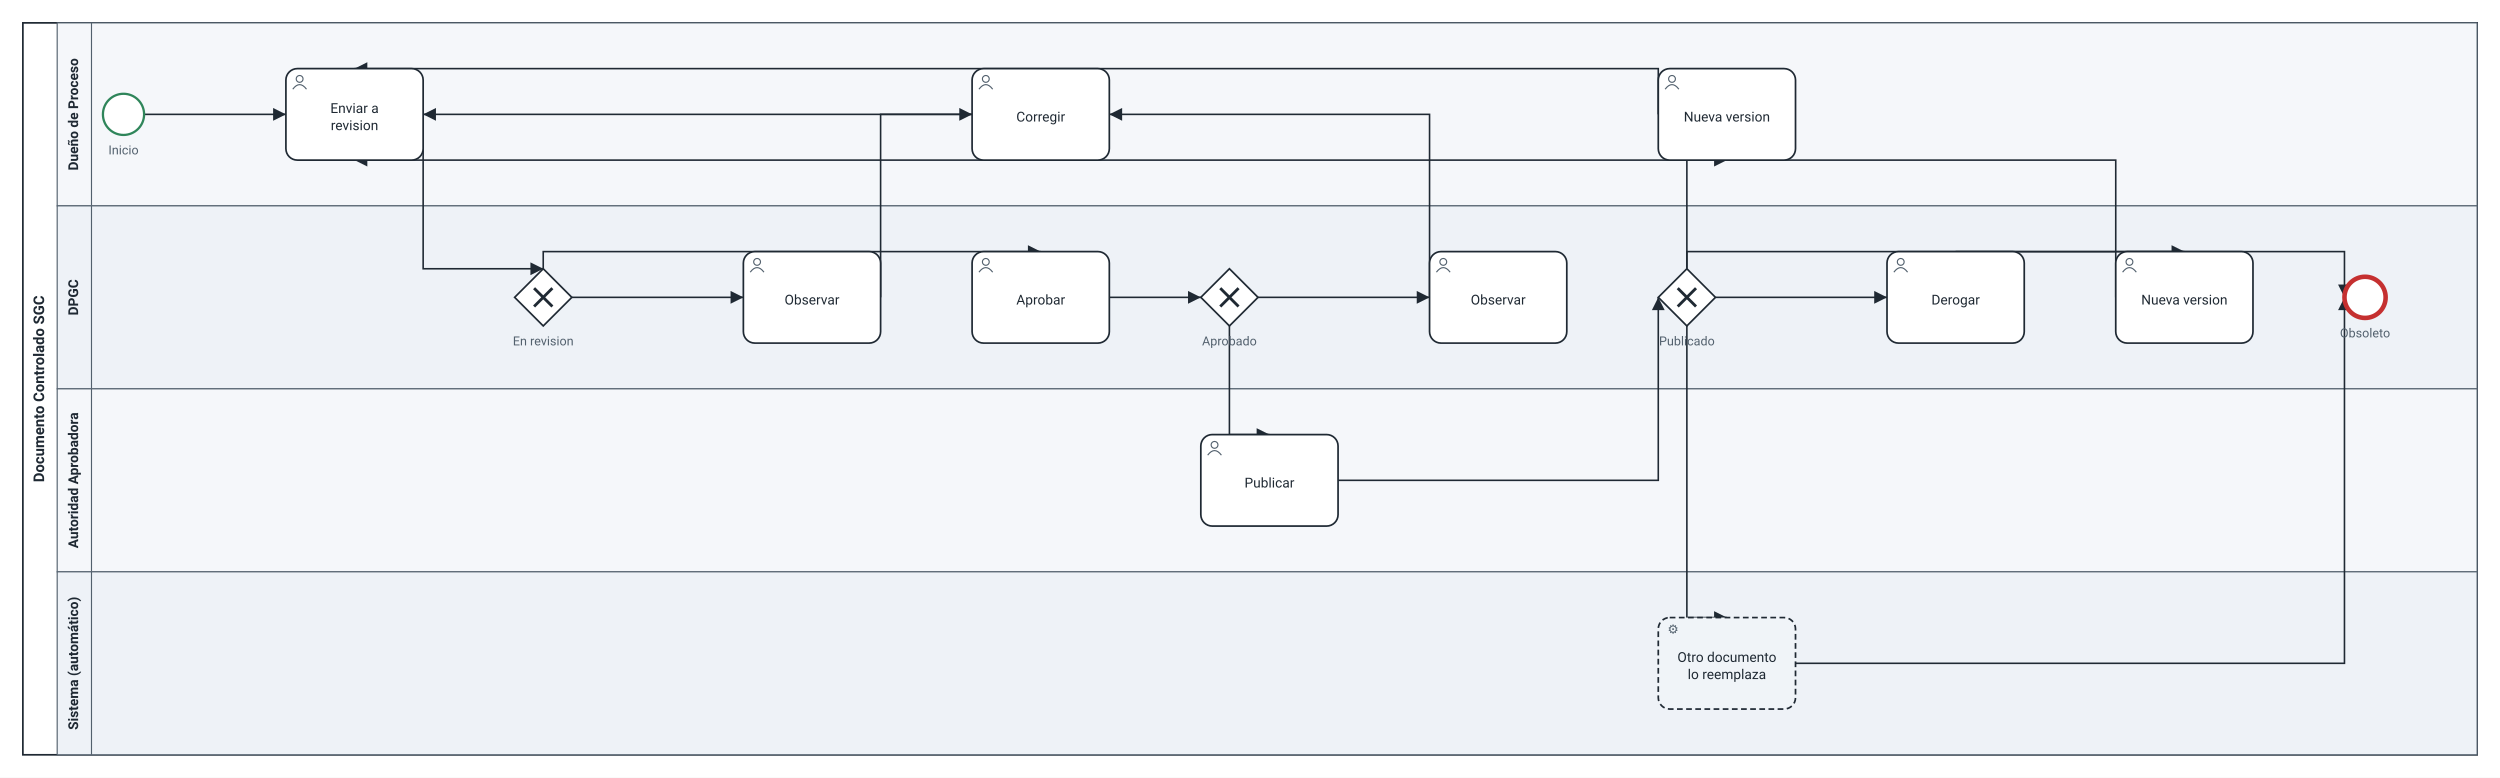
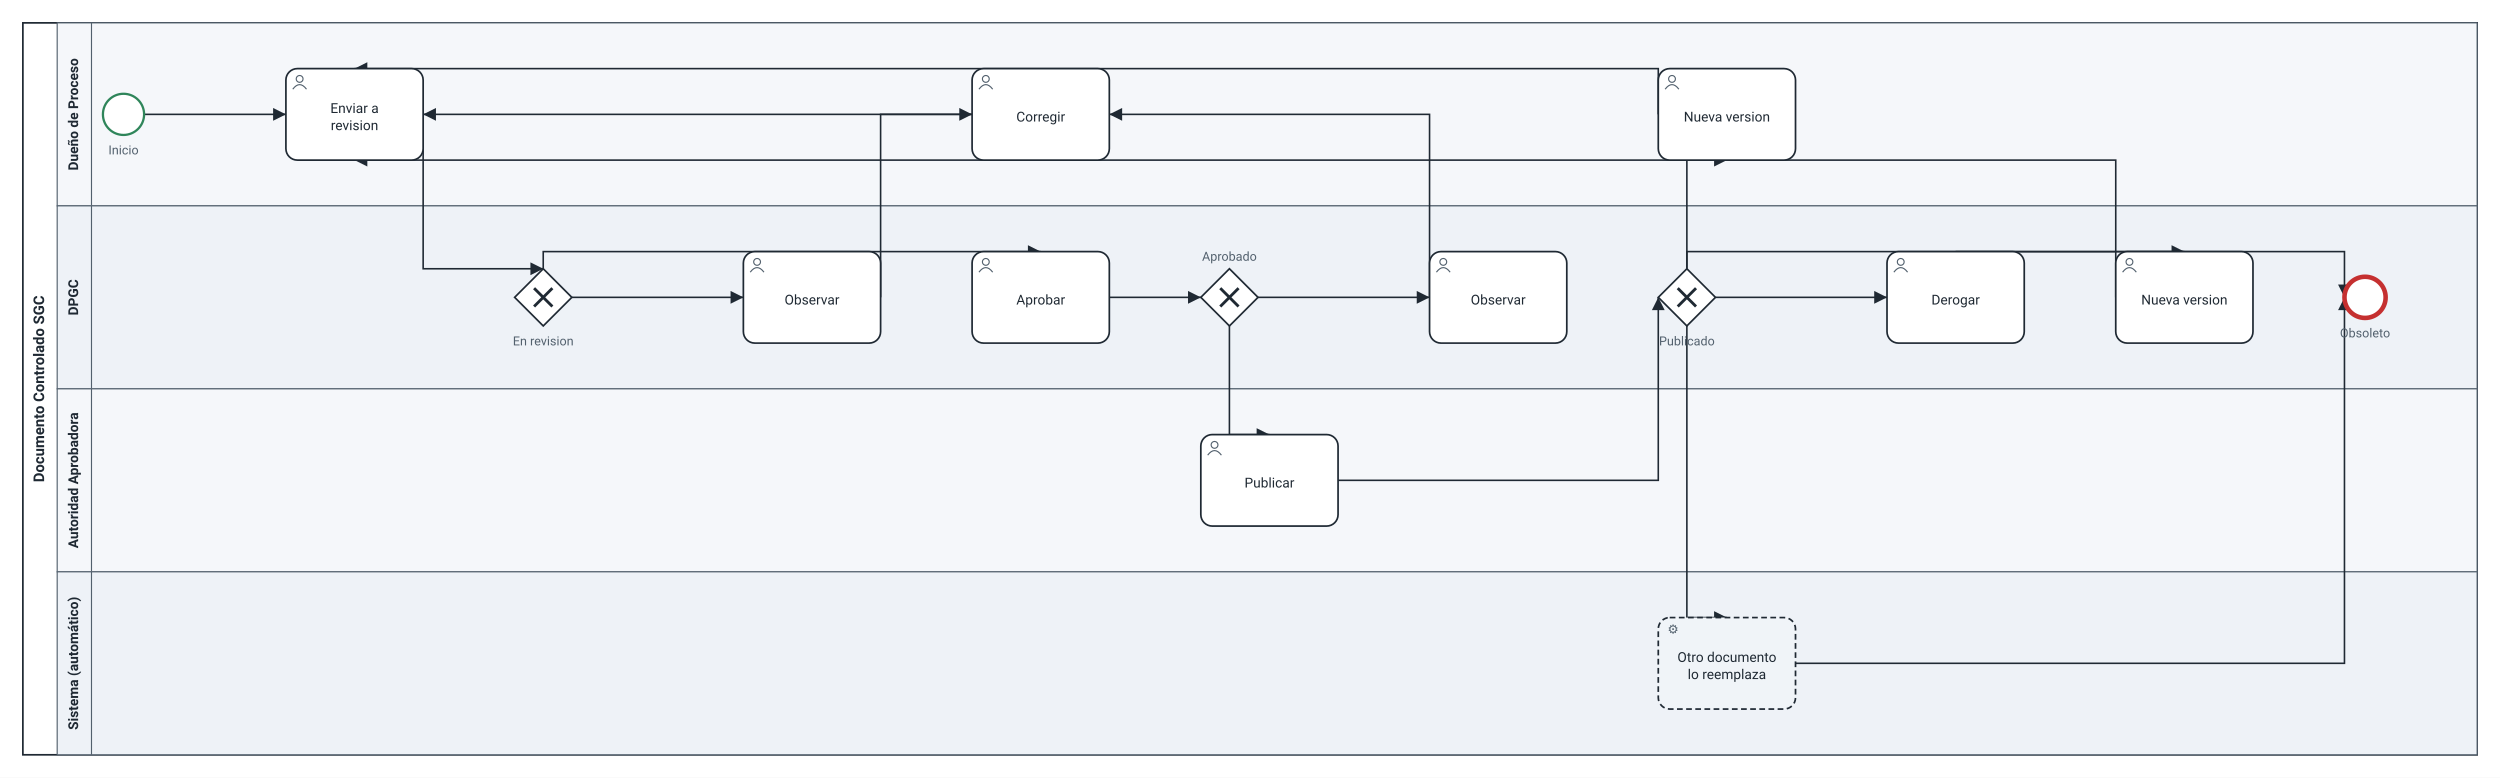
<svg xmlns="http://www.w3.org/2000/svg" viewBox="180.0 60.0 2186.0 680.0" width="2186" height="680" role="img" font-family="system-ui, -apple-system, Segoe UI, Roboto, sans-serif">
  <rect x="180.0" y="60.0" width="2186.0" height="680.0" fill="#ffffff" />
  <defs>
    <marker id="flecha" viewBox="0 0 10 10" refX="10" refY="5" markerWidth="8" markerHeight="8" orient="auto-start-reverse">
      <path d="M0,0 L10,5 L0,10 z" fill="#1f2933" />
    </marker>
    <marker id="msg" viewBox="0 0 10 10" refX="10" refY="5" markerWidth="8" markerHeight="8" orient="auto-start-reverse">
      <path d="M0,0 L10,5 L0,10 z" fill="#ffffff" stroke="#1f2933" />
    </marker>
  </defs>
  <rect x="200.0" y="80.0" width="2146.0" height="640.0" fill="#ffffff" stroke="#1f2933" stroke-width="1.5" />
  <text transform="translate(215.0 400.0) rotate(-90)" font-size="13" text-anchor="middle" dominant-baseline="middle" fill="#1f2933" font-weight="600">Documento Controlado SGC</text>
  <rect x="230.0" y="80.0" width="2116.0" height="160.0" fill="#f5f7fa" stroke="#52606d" stroke-width="1" />
  <line x1="260.0" y1="80.0" x2="260.0" y2="240.0" stroke="#52606d" stroke-width="1" />
  <g transform="translate(245.0 160.0) rotate(-90)">
    <text x="0.0" y="0.0" font-size="12" text-anchor="middle" dominant-baseline="middle" fill="#1f2933" font-weight="600">Dueño de Proceso</text>
  </g>
  <rect x="230.0" y="240.0" width="2116.0" height="160.0" fill="#eef2f7" stroke="#52606d" stroke-width="1" />
  <line x1="260.0" y1="240.0" x2="260.0" y2="400.0" stroke="#52606d" stroke-width="1" />
  <g transform="translate(245.0 320.0) rotate(-90)">
    <text x="0.0" y="0.0" font-size="12" text-anchor="middle" dominant-baseline="middle" fill="#1f2933" font-weight="600">DPGC</text>
  </g>
  <rect x="230.0" y="400.0" width="2116.0" height="160.0" fill="#f5f7fa" stroke="#52606d" stroke-width="1" />
  <line x1="260.0" y1="400.0" x2="260.0" y2="560.0" stroke="#52606d" stroke-width="1" />
  <g transform="translate(245.0 480.0) rotate(-90)">
    <text x="0.0" y="0.0" font-size="12" text-anchor="middle" dominant-baseline="middle" fill="#1f2933" font-weight="600">Autoridad Aprobadora</text>
  </g>
  <rect x="230.0" y="560.0" width="2116.0" height="160.0" fill="#eef2f7" stroke="#52606d" stroke-width="1" />
  <line x1="260.0" y1="560.0" x2="260.0" y2="720.0" stroke="#52606d" stroke-width="1" />
  <g transform="translate(245.0 640.0) rotate(-90)">
    <text x="0.0" y="0.0" font-size="12" text-anchor="middle" dominant-baseline="middle" fill="#1f2933" font-weight="600">Sistema (automático)</text>
  </g>
  <path d="M306.0,160.0 L430.0,160.0" fill="none" stroke="#1f2933" stroke-width="1.4" marker-end="url(#flecha)" />
  <path d="M1655.0,345.0 L1655.0,600.0 L1690.0,600.0" fill="none" stroke="#1f2933" stroke-width="1.4" marker-end="url(#flecha)" />
  <path d="M1750.0,640.0 L2230.0,640.0 L2230.0,320.0" fill="none" stroke="#1f2933" stroke-width="1.4" marker-end="url(#flecha)" />
  <path d="M550.0,160.0 L550.0,295.0 L655.0,295.0" fill="none" stroke="#1f2933" stroke-width="1.4" marker-end="url(#flecha)" />
  <path d="M680.0,320.0 L830.0,320.0" fill="none" stroke="#1f2933" stroke-width="1.4" marker-end="url(#flecha)" />
  <path d="M950.0,320.0 L950.0,160.0 L1030.0,160.0" fill="none" stroke="#1f2933" stroke-width="1.4" marker-end="url(#flecha)" />
  <path d="M655.0,295.0 L655.0,280.0 L1090.0,280.0" fill="none" stroke="#1f2933" stroke-width="1.4" marker-end="url(#flecha)" />
  <path d="M1150.0,320.0 L1230.0,320.0" fill="none" stroke="#1f2933" stroke-width="1.4" marker-end="url(#flecha)" />
  <path d="M1030.0,160.0 L550.0,160.0" fill="none" stroke="#1f2933" stroke-width="1.4" marker-end="url(#flecha)" />
  <path d="M1280.0,320.0 L1430.0,320.0" fill="none" stroke="#1f2933" stroke-width="1.4" marker-end="url(#flecha)" />
  <path d="M1430.0,320.0 L1430.0,160.0 L1150.0,160.0" fill="none" stroke="#1f2933" stroke-width="1.4" marker-end="url(#flecha)" />
  <path d="M1255.0,345.0 L1255.0,440.0 L1290.0,440.0" fill="none" stroke="#1f2933" stroke-width="1.4" marker-end="url(#flecha)" />
  <path d="M1350.0,480.0 L1630.0,480.0 L1630.0,320.0" fill="none" stroke="#1f2933" stroke-width="1.4" marker-end="url(#flecha)" />
  <path d="M1680.0,320.0 L1830.0,320.0" fill="none" stroke="#1f2933" stroke-width="1.4" marker-end="url(#flecha)" />
  <path d="M1890.0,280.0 L2230.0,280.0 L2230.0,320.0" fill="none" stroke="#1f2933" stroke-width="1.4" marker-end="url(#flecha)" />
  <path d="M1655.0,295.0 L1655.0,200.0 L1690.0,200.0" fill="none" stroke="#1f2933" stroke-width="1.4" marker-end="url(#flecha)" />
  <path d="M1630.0,160.0 L1630.0,120.0 L490.0,120.0" fill="none" stroke="#1f2933" stroke-width="1.4" marker-end="url(#flecha)" />
  <path d="M1655.0,295.0 L1655.0,280.0 L2090.0,280.0" fill="none" stroke="#1f2933" stroke-width="1.4" marker-end="url(#flecha)" />
  <path d="M2030.0,320.0 L2030.0,200.0 L490.0,200.0" fill="none" stroke="#1f2933" stroke-width="1.4" marker-end="url(#flecha)" />
  <rect x="430.0" y="120.0" width="120.0" height="80.0" rx="10" fill="#ffffff" stroke="#1f2933" stroke-width="1.5" />
  <g transform="translate(436.0 125.0)" fill="none" stroke="#52606d" stroke-width="1">
    <circle cx="6" cy="4" r="3" />
    <path d="M0 13 q6 -8 12 0" />
  </g>
  <text x="490.0" y="155.5" font-size="12" text-anchor="middle" dominant-baseline="middle" fill="#1f2933" font-weight="normal">Enviar a</text>
  <text x="490.0" y="170.5" font-size="12" text-anchor="middle" dominant-baseline="middle" fill="#1f2933" font-weight="normal">revision</text>
  <rect x="830.0" y="280.0" width="120.0" height="80.0" rx="10" fill="#ffffff" stroke="#1f2933" stroke-width="1.5" />
  <g transform="translate(836.0 285.0)" fill="none" stroke="#52606d" stroke-width="1">
    <circle cx="6" cy="4" r="3" />
    <path d="M0 13 q6 -8 12 0" />
  </g>
  <text x="890.0" y="323.0" font-size="12" text-anchor="middle" dominant-baseline="middle" fill="#1f2933" font-weight="normal">Observar</text>
  <rect x="1030.0" y="280.0" width="120.0" height="80.0" rx="10" fill="#ffffff" stroke="#1f2933" stroke-width="1.5" />
  <g transform="translate(1036.0 285.0)" fill="none" stroke="#52606d" stroke-width="1">
    <circle cx="6" cy="4" r="3" />
    <path d="M0 13 q6 -8 12 0" />
  </g>
  <text x="1090.0" y="323.0" font-size="12" text-anchor="middle" dominant-baseline="middle" fill="#1f2933" font-weight="normal">Aprobar</text>
  <rect x="1030.0" y="120.0" width="120.0" height="80.0" rx="10" fill="#ffffff" stroke="#1f2933" stroke-width="1.5" />
  <g transform="translate(1036.0 125.0)" fill="none" stroke="#52606d" stroke-width="1">
    <circle cx="6" cy="4" r="3" />
    <path d="M0 13 q6 -8 12 0" />
  </g>
  <text x="1090.0" y="163.0" font-size="12" text-anchor="middle" dominant-baseline="middle" fill="#1f2933" font-weight="normal">Corregir</text>
  <rect x="1430.0" y="280.0" width="120.0" height="80.0" rx="10" fill="#ffffff" stroke="#1f2933" stroke-width="1.5" />
  <g transform="translate(1436.0 285.0)" fill="none" stroke="#52606d" stroke-width="1">
    <circle cx="6" cy="4" r="3" />
    <path d="M0 13 q6 -8 12 0" />
  </g>
  <text x="1490.0" y="323.0" font-size="12" text-anchor="middle" dominant-baseline="middle" fill="#1f2933" font-weight="normal">Observar</text>
  <rect x="1230.0" y="440.0" width="120.0" height="80.0" rx="10" fill="#ffffff" stroke="#1f2933" stroke-width="1.5" />
  <g transform="translate(1236.0 445.0)" fill="none" stroke="#52606d" stroke-width="1">
    <circle cx="6" cy="4" r="3" />
    <path d="M0 13 q6 -8 12 0" />
  </g>
  <text x="1290.0" y="483.0" font-size="12" text-anchor="middle" dominant-baseline="middle" fill="#1f2933" font-weight="normal">Publicar</text>
  <rect x="1830.0" y="280.0" width="120.0" height="80.0" rx="10" fill="#ffffff" stroke="#1f2933" stroke-width="1.5" />
  <g transform="translate(1836.0 285.0)" fill="none" stroke="#52606d" stroke-width="1">
    <circle cx="6" cy="4" r="3" />
    <path d="M0 13 q6 -8 12 0" />
  </g>
  <text x="1890.0" y="323.0" font-size="12" text-anchor="middle" dominant-baseline="middle" fill="#1f2933" font-weight="normal">Derogar</text>
  <rect x="1630.0" y="120.0" width="120.0" height="80.0" rx="10" fill="#ffffff" stroke="#1f2933" stroke-width="1.5" />
  <g transform="translate(1636.0 125.0)" fill="none" stroke="#52606d" stroke-width="1">
    <circle cx="6" cy="4" r="3" />
    <path d="M0 13 q6 -8 12 0" />
  </g>
  <text x="1690.0" y="163.0" font-size="12" text-anchor="middle" dominant-baseline="middle" fill="#1f2933" font-weight="normal">Nueva version</text>
  <rect x="2030.0" y="280.0" width="120.0" height="80.0" rx="10" fill="#ffffff" stroke="#1f2933" stroke-width="1.5" />
  <g transform="translate(2036.0 285.0)" fill="none" stroke="#52606d" stroke-width="1">
    <circle cx="6" cy="4" r="3" />
    <path d="M0 13 q6 -8 12 0" />
  </g>
  <text x="2090.0" y="323.0" font-size="12" text-anchor="middle" dominant-baseline="middle" fill="#1f2933" font-weight="normal">Nueva version</text>
  <polygon points="655.0,295.0 680.0,320.0 655.0,345.0 630.0,320.0" fill="#ffffff" stroke="#1f2933" stroke-width="1.5" />
  <path d="M647.0,312.0 L663.0,328.0 M663.0,312.0 L647.0,328.0" stroke="#1f2933" stroke-width="2.5" />
  <text x="655.0" y="359.0" font-size="11" text-anchor="middle" dominant-baseline="middle" fill="#52606d" font-weight="normal">En revision</text>
  <polygon points="1255.0,295.0 1280.0,320.0 1255.0,345.0 1230.0,320.0" fill="#ffffff" stroke="#1f2933" stroke-width="1.5" />
  <path d="M1247.0,312.0 L1263.0,328.0 M1263.0,312.0 L1247.0,328.0" stroke="#1f2933" stroke-width="2.5" />
-   <text x="1255.0" y="359.0" font-size="11" text-anchor="middle" dominant-baseline="middle" fill="#52606d" font-weight="normal">Aprobado</text>
+   <text x="1255.0" y="285.0" font-size="11" text-anchor="middle" dominant-baseline="middle" fill="#52606d" font-weight="normal">Aprobado</text>
  <polygon points="1655.0,295.0 1680.0,320.0 1655.0,345.0 1630.0,320.0" fill="#ffffff" stroke="#1f2933" stroke-width="1.5" />
  <path d="M1647.0,312.0 L1663.0,328.0 M1663.0,312.0 L1647.0,328.0" stroke="#1f2933" stroke-width="2.5" />
  <text x="1655.0" y="359.0" font-size="11" text-anchor="middle" dominant-baseline="middle" fill="#52606d" font-weight="normal">Publicado</text>
  <circle cx="2248.0" cy="320.0" r="18.0" fill="#ffffff" stroke="#c53030" stroke-width="4" />
  <text x="2248.0" y="352.0" font-size="11" text-anchor="middle" dominant-baseline="middle" fill="#52606d" font-weight="normal">Obsoleto</text>
  <circle cx="288.0" cy="160.0" r="18.0" fill="#ffffff" stroke="#2f855a" stroke-width="2" />
  <text x="288.0" y="192.0" font-size="11" text-anchor="middle" dominant-baseline="middle" fill="#52606d" font-weight="normal">Inicio</text>
  <rect x="1630.0" y="600.0" width="120.0" height="80.0" rx="10" fill="#f0f4f8" stroke="#1f2933" stroke-width="1.5" stroke-dasharray="5 3" />
  <text x="1638.0" y="614.0" font-size="11" fill="#52606d">⚙</text>
  <text x="1690.0" y="635.5" font-size="12" text-anchor="middle" dominant-baseline="middle" fill="#1f2933" font-weight="normal">Otro documento</text>
  <text x="1690.0" y="650.5" font-size="12" text-anchor="middle" dominant-baseline="middle" fill="#1f2933" font-weight="normal">lo reemplaza</text>
</svg>
